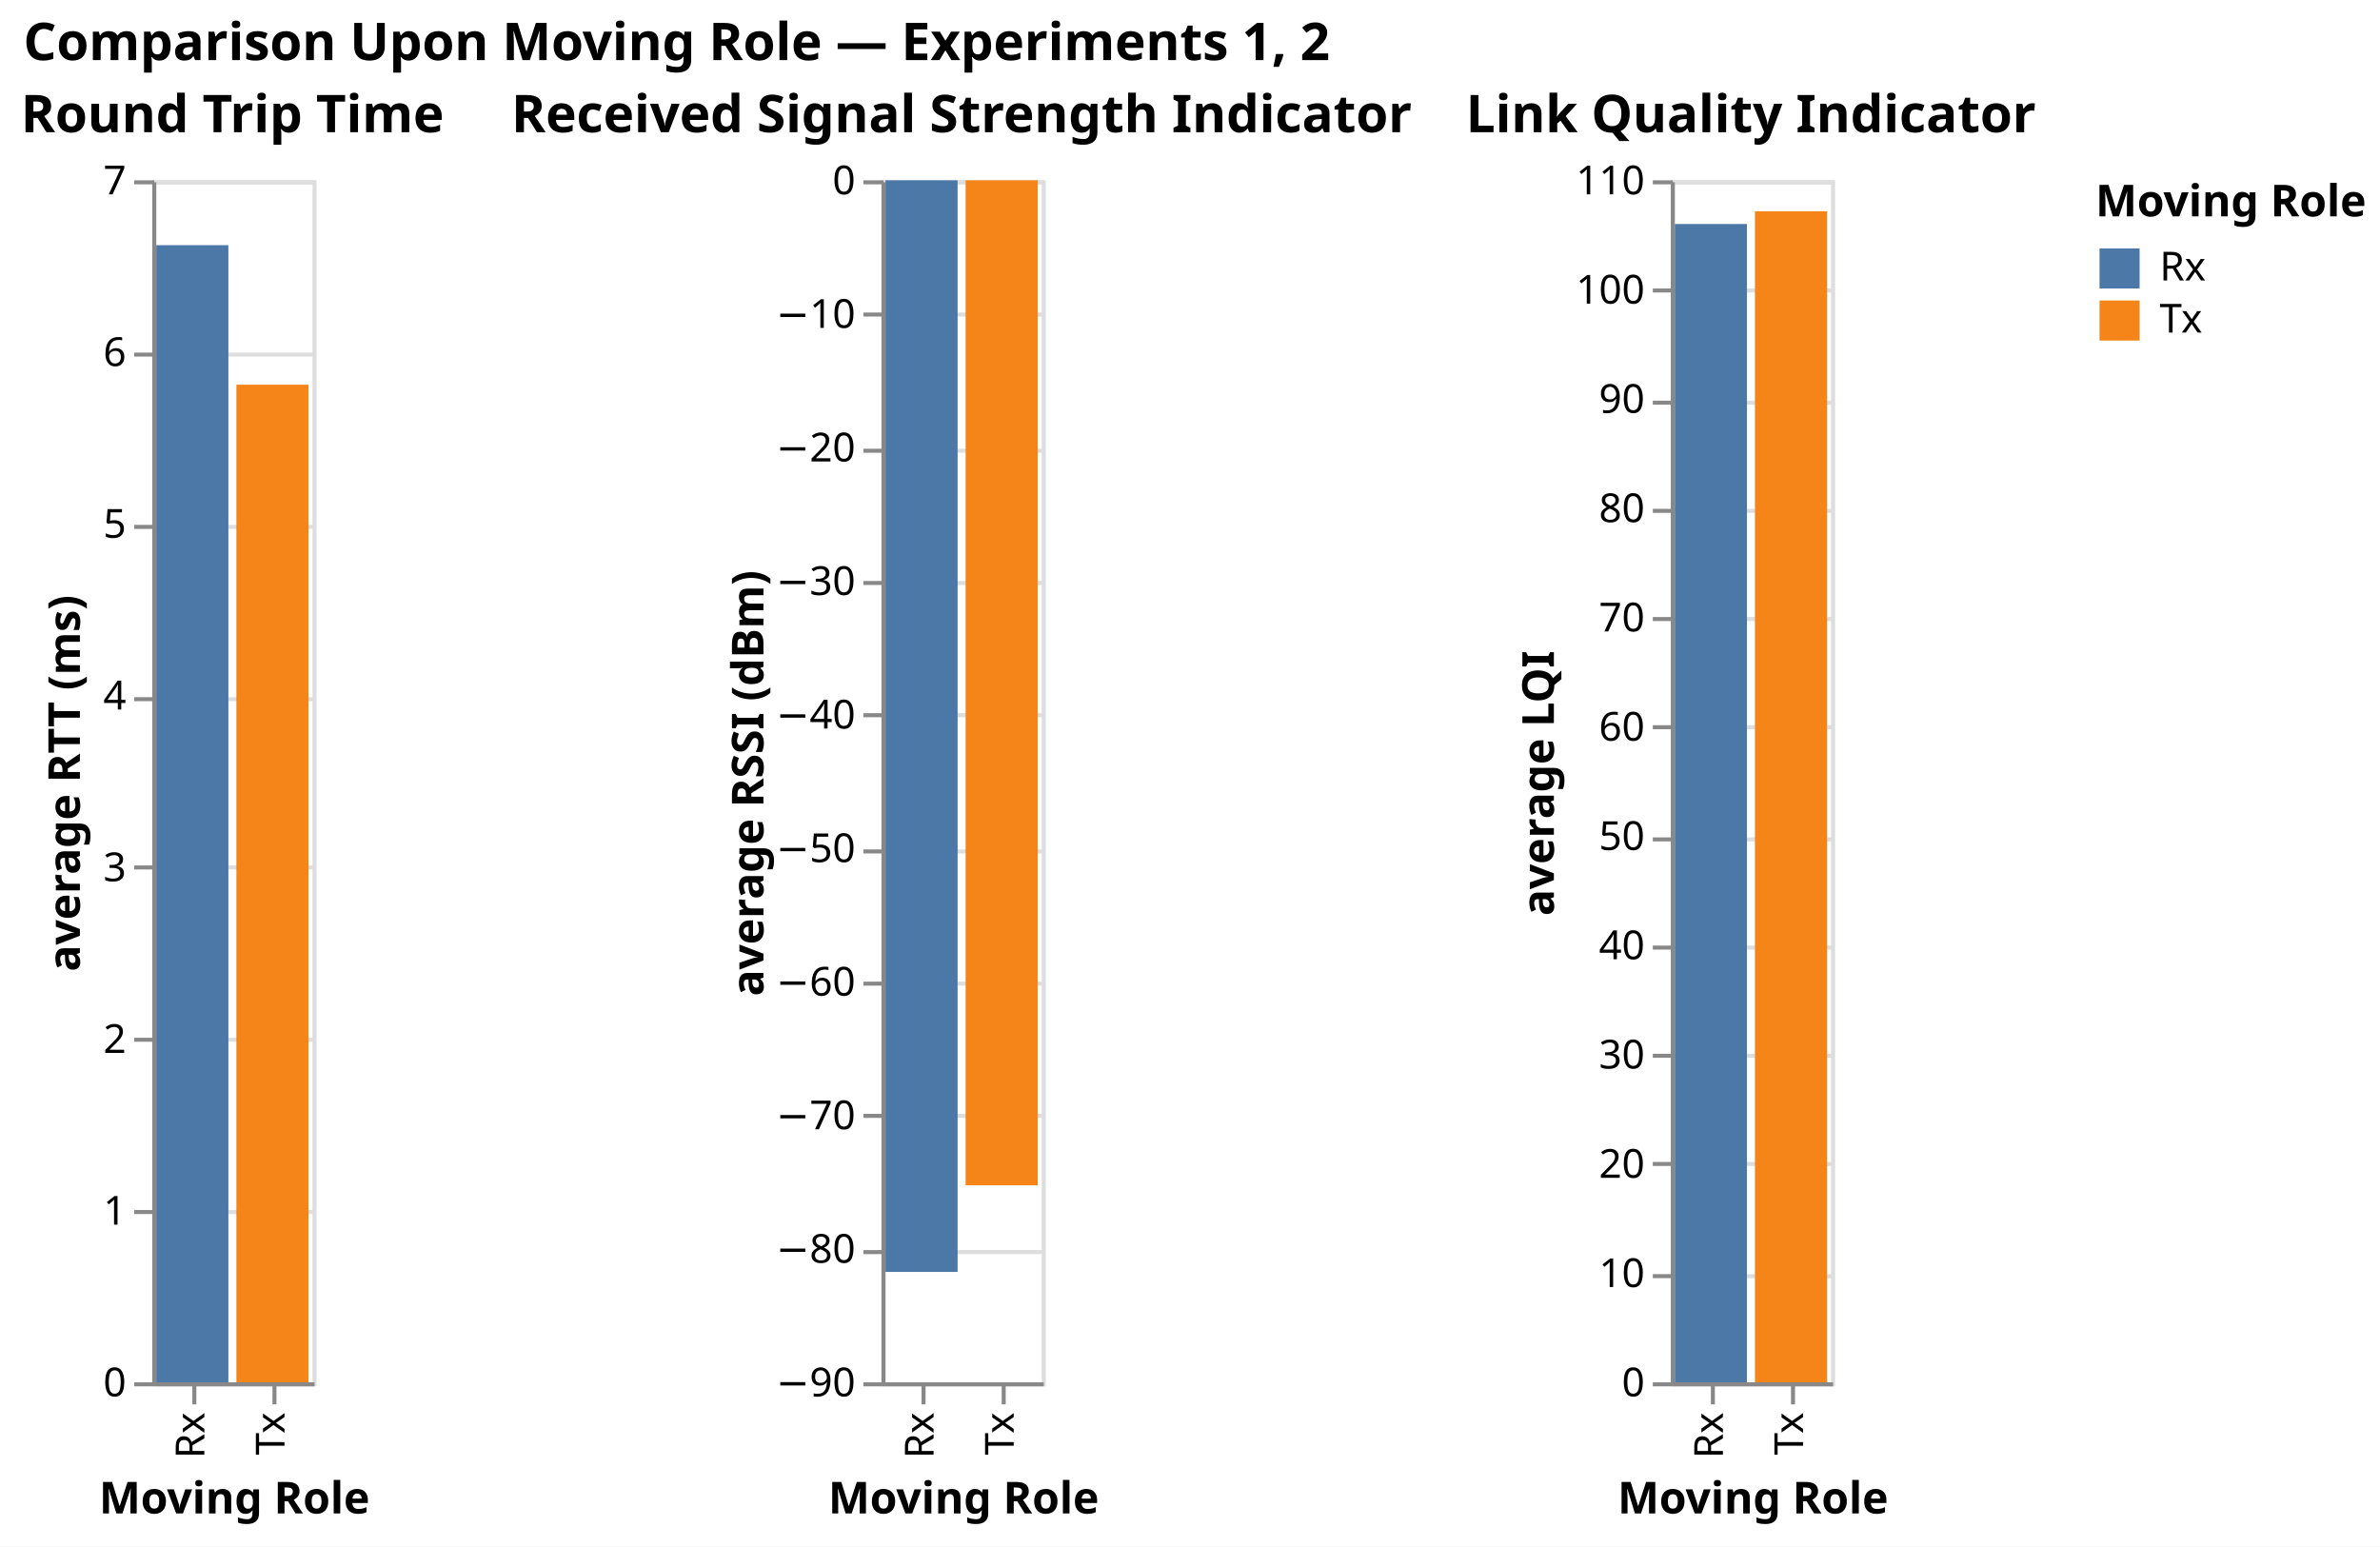
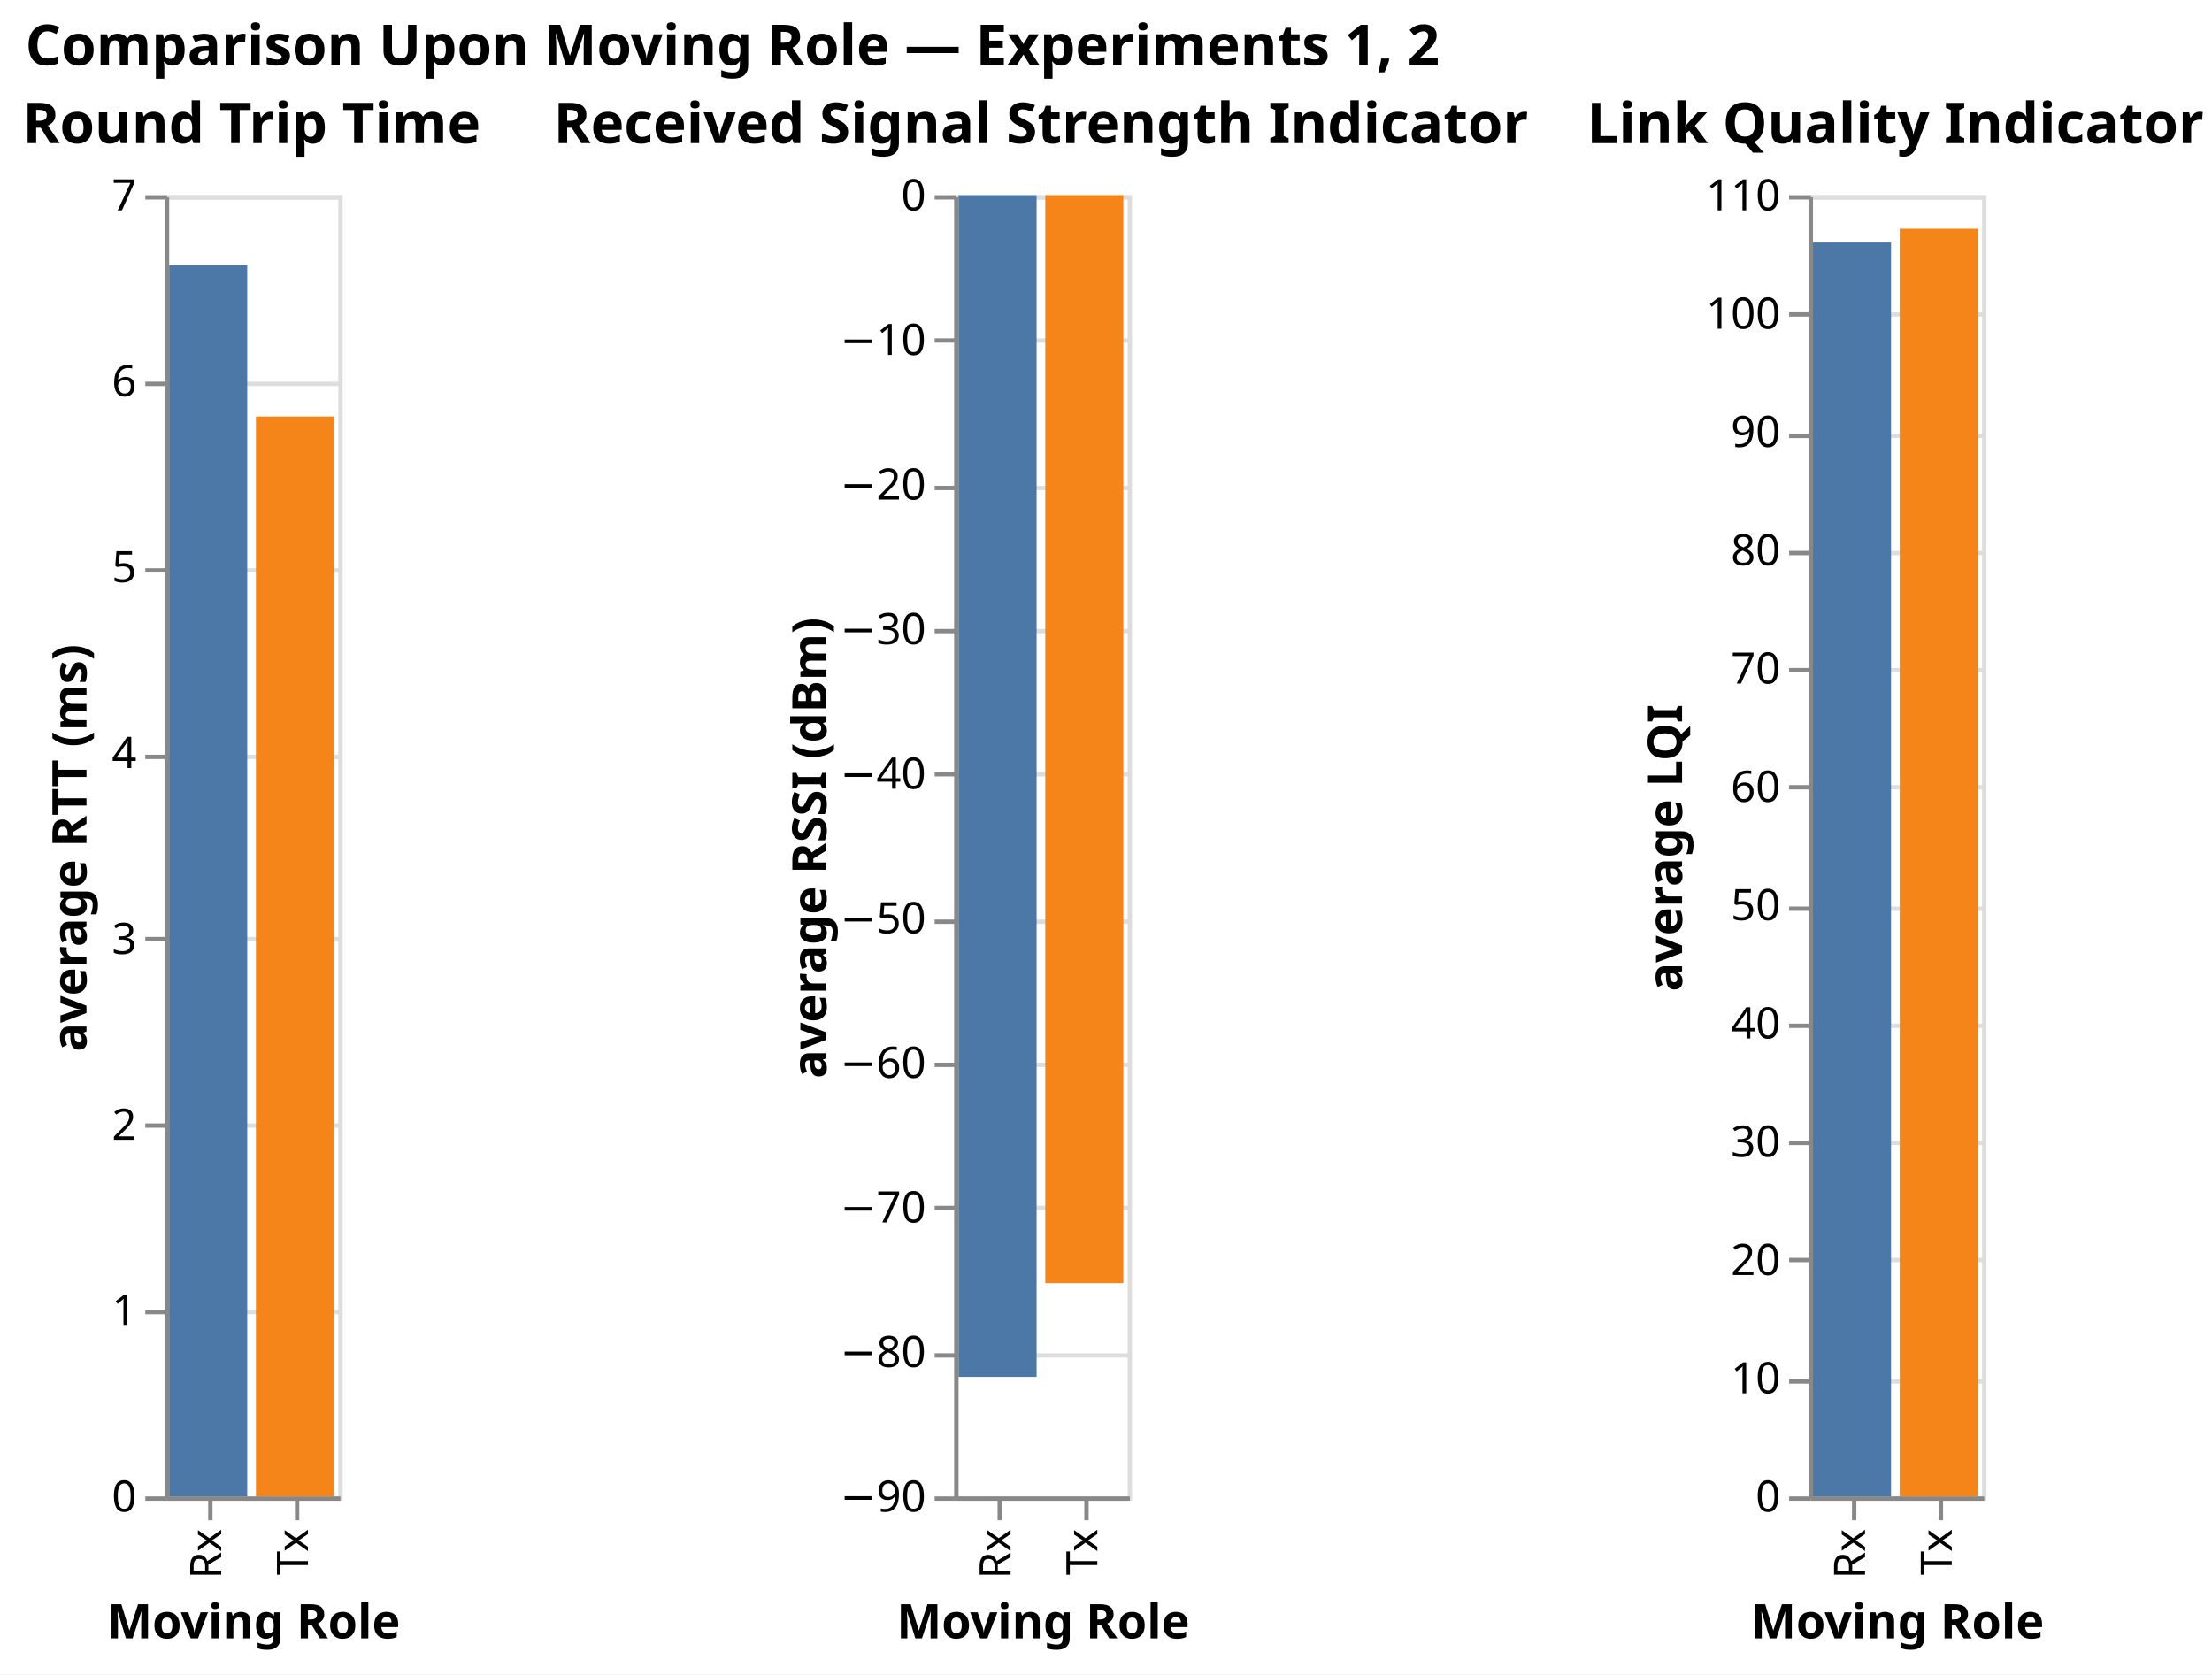
- <svg xmlns="http://www.w3.org/2000/svg" version="1.1" class="marks" width="594" height="386" viewBox="0 0 594 386">
-   <rect width="594" height="386" fill="white" />
+ <svg xmlns="http://www.w3.org/2000/svg" version="1.1" class="marks" width="510" height="386" viewBox="0 0 510 386">
+   <rect width="510" height="386" fill="white" />
  <g fill="none" stroke-miterlimit="10" transform="translate(38,45)">
    <g class="mark-group role-frame root" role="graphics-object" aria-roledescription="group mark container">
      <g transform="translate(0,0)">
        <path class="background" aria-hidden="true" d="M0,0h0v300h0Z" />
        <g>
          <g class="mark-group role-scope concat_0_group" role="graphics-object" aria-roledescription="group mark container">
            <g transform="translate(0,0)">
              <path class="background" aria-hidden="true" d="M0.5,0.5h40v300h-40Z" stroke="#ddd" />
              <g>
                <g class="mark-group role-axis" aria-hidden="true">
                  <g transform="translate(0.5,0.5)">
                    <path class="background" aria-hidden="true" d="M0,0h0v0h0Z" pointer-events="none" />
                    <g>
                      <g class="mark-rule role-axis-grid" pointer-events="none">
                        <line transform="translate(0,300)" x2="40" y2="0" stroke="#ddd" stroke-width="1" opacity="1" />
                        <line transform="translate(0,257)" x2="40" y2="0" stroke="#ddd" stroke-width="1" opacity="1" />
                        <line transform="translate(0,214)" x2="40" y2="0" stroke="#ddd" stroke-width="1" opacity="1" />
                        <line transform="translate(0,171)" x2="40" y2="0" stroke="#ddd" stroke-width="1" opacity="1" />
                        <line transform="translate(0,129)" x2="40" y2="0" stroke="#ddd" stroke-width="1" opacity="1" />
                        <line transform="translate(0,86)" x2="40" y2="0" stroke="#ddd" stroke-width="1" opacity="1" />
                        <line transform="translate(0,43)" x2="40" y2="0" stroke="#ddd" stroke-width="1" opacity="1" />
                        <line transform="translate(0,0)" x2="40" y2="0" stroke="#ddd" stroke-width="1" opacity="1" />
                      </g>
                    </g>
                    <path class="foreground" aria-hidden="true" d="" pointer-events="none" display="none" />
                  </g>
                </g>
                <g class="mark-group role-axis" role="graphics-symbol" aria-roledescription="axis" aria-label="X-axis titled 'Moving Role' for a discrete scale with 2 values: Rx, Tx">
                  <g transform="translate(0.5,300.5)">
                    <path class="background" aria-hidden="true" d="M0,0h0v0h0Z" pointer-events="none" />
                    <g>
                      <g class="mark-rule role-axis-tick" pointer-events="none">
                        <line transform="translate(10,0)" x2="0" y2="5" stroke="#888" stroke-width="1" opacity="1" />
                        <line transform="translate(30,0)" x2="0" y2="5" stroke="#888" stroke-width="1" opacity="1" />
                      </g>
                      <g class="mark-text role-axis-label" pointer-events="none">
                        <text text-anchor="end" transform="translate(9.5,7) rotate(270) translate(0,3)" font-family="sans-serif" font-size="10px" fill="#000" opacity="1">Rx</text>
                        <text text-anchor="end" transform="translate(29.5,7) rotate(270) translate(0,3)" font-family="sans-serif" font-size="10px" fill="#000" opacity="1">Tx</text>
                      </g>
                      <g class="mark-rule role-axis-domain" pointer-events="none">
                        <line transform="translate(0,0)" x2="40" y2="0" stroke="#888" stroke-width="1" opacity="1" />
                      </g>
                      <g class="mark-text role-axis-title" pointer-events="none">
                        <text text-anchor="middle" transform="translate(20,32.22168)" font-family="sans-serif" font-size="11px" font-weight="bold" fill="#000" opacity="1">Moving Role</text>
                      </g>
                    </g>
                    <path class="foreground" aria-hidden="true" d="" pointer-events="none" display="none" />
                  </g>
                </g>
                <g class="mark-group role-axis" role="graphics-symbol" aria-roledescription="axis" aria-label="Y-axis titled 'average RTT (ms)' for a linear scale with values from 0 to 7">
                  <g transform="translate(0.5,0.5)">
                    <path class="background" aria-hidden="true" d="M0,0h0v0h0Z" pointer-events="none" />
                    <g>
                      <g class="mark-rule role-axis-tick" pointer-events="none">
                        <line transform="translate(0,300)" x2="-5" y2="0" stroke="#888" stroke-width="1" opacity="1" />
                        <line transform="translate(0,257)" x2="-5" y2="0" stroke="#888" stroke-width="1" opacity="1" />
                        <line transform="translate(0,214)" x2="-5" y2="0" stroke="#888" stroke-width="1" opacity="1" />
                        <line transform="translate(0,171)" x2="-5" y2="0" stroke="#888" stroke-width="1" opacity="1" />
                        <line transform="translate(0,129)" x2="-5" y2="0" stroke="#888" stroke-width="1" opacity="1" />
                        <line transform="translate(0,86)" x2="-5" y2="0" stroke="#888" stroke-width="1" opacity="1" />
                        <line transform="translate(0,43)" x2="-5" y2="0" stroke="#888" stroke-width="1" opacity="1" />
                        <line transform="translate(0,0)" x2="-5" y2="0" stroke="#888" stroke-width="1" opacity="1" />
                      </g>
                      <g class="mark-text role-axis-label" pointer-events="none">
                        <text text-anchor="end" transform="translate(-7,303)" font-family="sans-serif" font-size="10px" fill="#000" opacity="1">0</text>
                        <text text-anchor="end" transform="translate(-7,260.1429)" font-family="sans-serif" font-size="10px" fill="#000" opacity="1">1</text>
                        <text text-anchor="end" transform="translate(-7,217.2857)" font-family="sans-serif" font-size="10px" fill="#000" opacity="1">2</text>
                        <text text-anchor="end" transform="translate(-7,174.4286)" font-family="sans-serif" font-size="10px" fill="#000" opacity="1">3</text>
                        <text text-anchor="end" transform="translate(-7,131.5714)" font-family="sans-serif" font-size="10px" fill="#000" opacity="1">4</text>
                        <text text-anchor="end" transform="translate(-7,88.71429)" font-family="sans-serif" font-size="10px" fill="#000" opacity="1">5</text>
                        <text text-anchor="end" transform="translate(-7,45.85714)" font-family="sans-serif" font-size="10px" fill="#000" opacity="1">6</text>
                        <text text-anchor="end" transform="translate(-7,3)" font-family="sans-serif" font-size="10px" fill="#000" opacity="1">7</text>
                      </g>
                      <g class="mark-rule role-axis-domain" pointer-events="none">
                        <line transform="translate(0,300)" x2="0" y2="-300" stroke="#888" stroke-width="1" opacity="1" />
                      </g>
                      <g class="mark-text role-axis-title" pointer-events="none">
                        <text text-anchor="middle" transform="translate(-16.56152,150) rotate(-90) translate(0,-2)" font-family="sans-serif" font-size="11px" font-weight="bold" fill="#000" opacity="1">average RTT (ms)</text>
                      </g>
                    </g>
                    <path class="foreground" aria-hidden="true" d="" pointer-events="none" display="none" />
                  </g>
                </g>
                <g class="mark-rect role-mark concat_0_marks" role="graphics-object" aria-roledescription="rect mark container">
                  <path aria-label="Moving Role: Tx; average RTT (ms): 5.80952380952" role="graphics-symbol" aria-roledescription="bar" d="M21,51.02h18v248.98h-18Z" fill="#f58518" />
                  <path aria-label="Moving Role: Rx; average RTT (ms): 6.62222222222" role="graphics-symbol" aria-roledescription="bar" d="M1,16.19h18v283.81h-18Z" fill="#4c78a8" />
                </g>
                <g class="mark-group role-title">
                  <g transform="translate(20,-22)">
                    <path class="background" aria-hidden="true" d="M0,0h0v0h0Z" pointer-events="none" />
                    <g>
                      <g class="mark-text role-title-text" role="graphics-symbol" aria-roledescription="title" aria-label="Title text 'Round Trip Time'" pointer-events="none">
                        <text text-anchor="middle" transform="translate(0,10)" font-family="sans-serif" font-size="13px" font-weight="bold" fill="#000" opacity="1">Round Trip Time</text>
                      </g>
                    </g>
                    <path class="foreground" aria-hidden="true" d="" pointer-events="none" display="none" />
                  </g>
                </g>
              </g>
              <path class="foreground" aria-hidden="true" d="" display="none" />
            </g>
          </g>
          <g class="mark-group role-scope concat_1_group" role="graphics-object" aria-roledescription="group mark container">
            <g transform="translate(182,0)">
              <path class="background" aria-hidden="true" d="M0.5,0.5h40v300h-40Z" stroke="#ddd" />
              <g>
                <g class="mark-group role-axis" aria-hidden="true">
                  <g transform="translate(0.5,0.5)">
                    <path class="background" aria-hidden="true" d="M0,0h0v0h0Z" pointer-events="none" />
                    <g>
                      <g class="mark-rule role-axis-grid" pointer-events="none">
                        <line transform="translate(0,300)" x2="40" y2="0" stroke="#ddd" stroke-width="1" opacity="1" />
                        <line transform="translate(0,267)" x2="40" y2="0" stroke="#ddd" stroke-width="1" opacity="1" />
                        <line transform="translate(0,233)" x2="40" y2="0" stroke="#ddd" stroke-width="1" opacity="1" />
                        <line transform="translate(0,200)" x2="40" y2="0" stroke="#ddd" stroke-width="1" opacity="1" />
                        <line transform="translate(0,167)" x2="40" y2="0" stroke="#ddd" stroke-width="1" opacity="1" />
                        <line transform="translate(0,133)" x2="40" y2="0" stroke="#ddd" stroke-width="1" opacity="1" />
                        <line transform="translate(0,100)" x2="40" y2="0" stroke="#ddd" stroke-width="1" opacity="1" />
                        <line transform="translate(0,67)" x2="40" y2="0" stroke="#ddd" stroke-width="1" opacity="1" />
                        <line transform="translate(0,33)" x2="40" y2="0" stroke="#ddd" stroke-width="1" opacity="1" />
                        <line transform="translate(0,0)" x2="40" y2="0" stroke="#ddd" stroke-width="1" opacity="1" />
                      </g>
                    </g>
                    <path class="foreground" aria-hidden="true" d="" pointer-events="none" display="none" />
                  </g>
                </g>
                <g class="mark-group role-axis" role="graphics-symbol" aria-roledescription="axis" aria-label="X-axis titled 'Moving Role' for a discrete scale with 2 values: Rx, Tx">
                  <g transform="translate(0.5,300.5)">
                    <path class="background" aria-hidden="true" d="M0,0h0v0h0Z" pointer-events="none" />
                    <g>
                      <g class="mark-rule role-axis-tick" pointer-events="none">
                        <line transform="translate(10,0)" x2="0" y2="5" stroke="#888" stroke-width="1" opacity="1" />
                        <line transform="translate(30,0)" x2="0" y2="5" stroke="#888" stroke-width="1" opacity="1" />
                      </g>
                      <g class="mark-text role-axis-label" pointer-events="none">
                        <text text-anchor="end" transform="translate(9.5,7) rotate(270) translate(0,3)" font-family="sans-serif" font-size="10px" fill="#000" opacity="1">Rx</text>
                        <text text-anchor="end" transform="translate(29.5,7) rotate(270) translate(0,3)" font-family="sans-serif" font-size="10px" fill="#000" opacity="1">Tx</text>
                      </g>
                      <g class="mark-rule role-axis-domain" pointer-events="none">
                        <line transform="translate(0,0)" x2="40" y2="0" stroke="#888" stroke-width="1" opacity="1" />
                      </g>
                      <g class="mark-text role-axis-title" pointer-events="none">
                        <text text-anchor="middle" transform="translate(20,32.22168)" font-family="sans-serif" font-size="11px" font-weight="bold" fill="#000" opacity="1">Moving Role</text>
                      </g>
                    </g>
                    <path class="foreground" aria-hidden="true" d="" pointer-events="none" display="none" />
                  </g>
                </g>
                <g class="mark-group role-axis" role="graphics-symbol" aria-roledescription="axis" aria-label="Y-axis titled 'average RSSI (dBm)' for a linear scale with values from −90 to 0">
                  <g transform="translate(0.5,0.5)">
                    <path class="background" aria-hidden="true" d="M0,0h0v0h0Z" pointer-events="none" />
                    <g>
                      <g class="mark-rule role-axis-tick" pointer-events="none">
                        <line transform="translate(0,300)" x2="-5" y2="0" stroke="#888" stroke-width="1" opacity="1" />
                        <line transform="translate(0,267)" x2="-5" y2="0" stroke="#888" stroke-width="1" opacity="1" />
                        <line transform="translate(0,233)" x2="-5" y2="0" stroke="#888" stroke-width="1" opacity="1" />
                        <line transform="translate(0,200)" x2="-5" y2="0" stroke="#888" stroke-width="1" opacity="1" />
                        <line transform="translate(0,167)" x2="-5" y2="0" stroke="#888" stroke-width="1" opacity="1" />
                        <line transform="translate(0,133)" x2="-5" y2="0" stroke="#888" stroke-width="1" opacity="1" />
                        <line transform="translate(0,100)" x2="-5" y2="0" stroke="#888" stroke-width="1" opacity="1" />
                        <line transform="translate(0,67)" x2="-5" y2="0" stroke="#888" stroke-width="1" opacity="1" />
                        <line transform="translate(0,33)" x2="-5" y2="0" stroke="#888" stroke-width="1" opacity="1" />
                        <line transform="translate(0,0)" x2="-5" y2="0" stroke="#888" stroke-width="1" opacity="1" />
                      </g>
                      <g class="mark-text role-axis-label" pointer-events="none">
                        <text text-anchor="end" transform="translate(-7,303)" font-family="sans-serif" font-size="10px" fill="#000" opacity="1">−90</text>
                        <text text-anchor="end" transform="translate(-7,269.6667)" font-family="sans-serif" font-size="10px" fill="#000" opacity="1">−80</text>
                        <text text-anchor="end" transform="translate(-7,236.3333)" font-family="sans-serif" font-size="10px" fill="#000" opacity="1">−70</text>
                        <text text-anchor="end" transform="translate(-7,203)" font-family="sans-serif" font-size="10px" fill="#000" opacity="1">−60</text>
                        <text text-anchor="end" transform="translate(-7,169.6667)" font-family="sans-serif" font-size="10px" fill="#000" opacity="1">−50</text>
                        <text text-anchor="end" transform="translate(-7,136.3333)" font-family="sans-serif" font-size="10px" fill="#000" opacity="1">−40</text>
                        <text text-anchor="end" transform="translate(-7,103)" font-family="sans-serif" font-size="10px" fill="#000" opacity="1">−30</text>
                        <text text-anchor="end" transform="translate(-7,69.66667)" font-family="sans-serif" font-size="10px" fill="#000" opacity="1">−20</text>
                        <text text-anchor="end" transform="translate(-7,36.33333)" font-family="sans-serif" font-size="10px" fill="#000" opacity="1">−10</text>
                        <text text-anchor="end" transform="translate(-7,3)" font-family="sans-serif" font-size="10px" fill="#000" opacity="1">0</text>
                      </g>
                      <g class="mark-rule role-axis-domain" pointer-events="none">
                        <line transform="translate(0,300)" x2="0" y2="-300" stroke="#888" stroke-width="1" opacity="1" />
                      </g>
                      <g class="mark-text role-axis-title" pointer-events="none">
                        <text text-anchor="middle" transform="translate(-27.96289,150) rotate(-90) translate(0,-2)" font-family="sans-serif" font-size="11px" font-weight="bold" fill="#000" opacity="1">average RSSI (dBm)</text>
                      </g>
                    </g>
                    <path class="foreground" aria-hidden="true" d="" pointer-events="none" display="none" />
                  </g>
                </g>
                <g class="mark-rect role-mark concat_1_marks" role="graphics-object" aria-roledescription="rect mark container">
                  <path aria-label="Moving Role: Tx; average RSSI (dBm): −75.25" role="graphics-symbol" aria-roledescription="bar" d="M21,0h18v250.833h-18Z" fill="#f58518" />
                  <path aria-label="Moving Role: Rx; average RSSI (dBm): −81.7333333333" role="graphics-symbol" aria-roledescription="bar" d="M1,0h18v272.444h-18Z" fill="#4c78a8" />
                </g>
                <g class="mark-group role-title">
                  <g transform="translate(20,-22)">
                    <path class="background" aria-hidden="true" d="M0,0h0v0h0Z" pointer-events="none" />
                    <g>
                      <g class="mark-text role-title-text" role="graphics-symbol" aria-roledescription="title" aria-label="Title text 'Received Signal Strength Indicator'" pointer-events="none">
                        <text text-anchor="middle" transform="translate(0,10)" font-family="sans-serif" font-size="13px" font-weight="bold" fill="#000" opacity="1">Received Signal Strength Indicator</text>
                      </g>
                    </g>
                    <path class="foreground" aria-hidden="true" d="" pointer-events="none" display="none" />
                  </g>
                </g>
              </g>
              <path class="foreground" aria-hidden="true" d="" display="none" />
            </g>
          </g>
          <g class="mark-group role-scope concat_2_group" role="graphics-object" aria-roledescription="group mark container">
            <g transform="translate(379,0)">
              <path class="background" aria-hidden="true" d="M0.5,0.5h40v300h-40Z" stroke="#ddd" />
              <g>
                <g class="mark-group role-axis" aria-hidden="true">
                  <g transform="translate(0.5,0.5)">
                    <path class="background" aria-hidden="true" d="M0,0h0v0h0Z" pointer-events="none" />
                    <g>
                      <g class="mark-rule role-axis-grid" pointer-events="none">
                        <line transform="translate(0,300)" x2="40" y2="0" stroke="#ddd" stroke-width="1" opacity="1" />
                        <line transform="translate(0,273)" x2="40" y2="0" stroke="#ddd" stroke-width="1" opacity="1" />
                        <line transform="translate(0,245)" x2="40" y2="0" stroke="#ddd" stroke-width="1" opacity="1" />
                        <line transform="translate(0,218)" x2="40" y2="0" stroke="#ddd" stroke-width="1" opacity="1" />
                        <line transform="translate(0,191)" x2="40" y2="0" stroke="#ddd" stroke-width="1" opacity="1" />
                        <line transform="translate(0,164)" x2="40" y2="0" stroke="#ddd" stroke-width="1" opacity="1" />
                        <line transform="translate(0,136)" x2="40" y2="0" stroke="#ddd" stroke-width="1" opacity="1" />
                        <line transform="translate(0,109)" x2="40" y2="0" stroke="#ddd" stroke-width="1" opacity="1" />
                        <line transform="translate(0,82)" x2="40" y2="0" stroke="#ddd" stroke-width="1" opacity="1" />
                        <line transform="translate(0,55)" x2="40" y2="0" stroke="#ddd" stroke-width="1" opacity="1" />
                        <line transform="translate(0,27)" x2="40" y2="0" stroke="#ddd" stroke-width="1" opacity="1" />
                        <line transform="translate(0,0)" x2="40" y2="0" stroke="#ddd" stroke-width="1" opacity="1" />
                      </g>
                    </g>
                    <path class="foreground" aria-hidden="true" d="" pointer-events="none" display="none" />
                  </g>
                </g>
                <g class="mark-group role-axis" role="graphics-symbol" aria-roledescription="axis" aria-label="X-axis titled 'Moving Role' for a discrete scale with 2 values: Rx, Tx">
                  <g transform="translate(0.5,300.5)">
                    <path class="background" aria-hidden="true" d="M0,0h0v0h0Z" pointer-events="none" />
                    <g>
                      <g class="mark-rule role-axis-tick" pointer-events="none">
                        <line transform="translate(10,0)" x2="0" y2="5" stroke="#888" stroke-width="1" opacity="1" />
                        <line transform="translate(30,0)" x2="0" y2="5" stroke="#888" stroke-width="1" opacity="1" />
                      </g>
                      <g class="mark-text role-axis-label" pointer-events="none">
                        <text text-anchor="end" transform="translate(9.5,7) rotate(270) translate(0,3)" font-family="sans-serif" font-size="10px" fill="#000" opacity="1">Rx</text>
                        <text text-anchor="end" transform="translate(29.5,7) rotate(270) translate(0,3)" font-family="sans-serif" font-size="10px" fill="#000" opacity="1">Tx</text>
                      </g>
                      <g class="mark-rule role-axis-domain" pointer-events="none">
                        <line transform="translate(0,0)" x2="40" y2="0" stroke="#888" stroke-width="1" opacity="1" />
                      </g>
                      <g class="mark-text role-axis-title" pointer-events="none">
                        <text text-anchor="middle" transform="translate(20,32.22168)" font-family="sans-serif" font-size="11px" font-weight="bold" fill="#000" opacity="1">Moving Role</text>
                      </g>
                    </g>
                    <path class="foreground" aria-hidden="true" d="" pointer-events="none" display="none" />
                  </g>
                </g>
                <g class="mark-group role-axis" role="graphics-symbol" aria-roledescription="axis" aria-label="Y-axis titled 'average LQI' for a linear scale with values from 0 to 110">
                  <g transform="translate(0.5,0.5)">
                    <path class="background" aria-hidden="true" d="M0,0h0v0h0Z" pointer-events="none" />
                    <g>
                      <g class="mark-rule role-axis-tick" pointer-events="none">
                        <line transform="translate(0,300)" x2="-5" y2="0" stroke="#888" stroke-width="1" opacity="1" />
                        <line transform="translate(0,273)" x2="-5" y2="0" stroke="#888" stroke-width="1" opacity="1" />
                        <line transform="translate(0,245)" x2="-5" y2="0" stroke="#888" stroke-width="1" opacity="1" />
                        <line transform="translate(0,218)" x2="-5" y2="0" stroke="#888" stroke-width="1" opacity="1" />
                        <line transform="translate(0,191)" x2="-5" y2="0" stroke="#888" stroke-width="1" opacity="1" />
                        <line transform="translate(0,164)" x2="-5" y2="0" stroke="#888" stroke-width="1" opacity="1" />
                        <line transform="translate(0,136)" x2="-5" y2="0" stroke="#888" stroke-width="1" opacity="1" />
                        <line transform="translate(0,109)" x2="-5" y2="0" stroke="#888" stroke-width="1" opacity="1" />
                        <line transform="translate(0,82)" x2="-5" y2="0" stroke="#888" stroke-width="1" opacity="1" />
                        <line transform="translate(0,55)" x2="-5" y2="0" stroke="#888" stroke-width="1" opacity="1" />
                        <line transform="translate(0,27)" x2="-5" y2="0" stroke="#888" stroke-width="1" opacity="1" />
                        <line transform="translate(0,0)" x2="-5" y2="0" stroke="#888" stroke-width="1" opacity="1" />
                      </g>
                      <g class="mark-text role-axis-label" pointer-events="none">
                        <text text-anchor="end" transform="translate(-7,303)" font-family="sans-serif" font-size="10px" fill="#000" opacity="1">0</text>
                        <text text-anchor="end" transform="translate(-7,275.7273)" font-family="sans-serif" font-size="10px" fill="#000" opacity="1">10</text>
                        <text text-anchor="end" transform="translate(-7,248.4545)" font-family="sans-serif" font-size="10px" fill="#000" opacity="1">20</text>
                        <text text-anchor="end" transform="translate(-7,221.1818)" font-family="sans-serif" font-size="10px" fill="#000" opacity="1">30</text>
                        <text text-anchor="end" transform="translate(-7,193.9091)" font-family="sans-serif" font-size="10px" fill="#000" opacity="1">40</text>
                        <text text-anchor="end" transform="translate(-7,166.6364)" font-family="sans-serif" font-size="10px" fill="#000" opacity="1">50</text>
                        <text text-anchor="end" transform="translate(-7,139.3636)" font-family="sans-serif" font-size="10px" fill="#000" opacity="1">60</text>
                        <text text-anchor="end" transform="translate(-7,112.0909)" font-family="sans-serif" font-size="10px" fill="#000" opacity="1">70</text>
                        <text text-anchor="end" transform="translate(-7,84.81818)" font-family="sans-serif" font-size="10px" fill="#000" opacity="1">80</text>
                        <text text-anchor="end" transform="translate(-7,57.54545)" font-family="sans-serif" font-size="10px" fill="#000" opacity="1">90</text>
                        <text text-anchor="end" transform="translate(-7,30.27273)" font-family="sans-serif" font-size="10px" fill="#000" opacity="1">100</text>
                        <text text-anchor="end" transform="translate(-7,3)" font-family="sans-serif" font-size="10px" fill="#000" opacity="1">110</text>
                      </g>
                      <g class="mark-rule role-axis-domain" pointer-events="none">
                        <line transform="translate(0,300)" x2="0" y2="-300" stroke="#888" stroke-width="1" opacity="1" />
                      </g>
                      <g class="mark-text role-axis-title" pointer-events="none">
                        <text text-anchor="middle" transform="translate(-27.68457,150) rotate(-90) translate(0,-2)" font-family="sans-serif" font-size="11px" font-weight="bold" fill="#000" opacity="1">average LQI</text>
                      </g>
                    </g>
                    <path class="foreground" aria-hidden="true" d="" pointer-events="none" display="none" />
                  </g>
                </g>
                <g class="mark-rect role-mark concat_2_marks" role="graphics-object" aria-roledescription="rect mark container">
                  <path aria-label="Moving Role: Tx; average LQI: 107.166666667" role="graphics-symbol" aria-roledescription="bar" d="M21,7.727h18v292.273h-18Z" fill="#f58518" />
                  <path aria-label="Moving Role: Rx; average LQI: 106" role="graphics-symbol" aria-roledescription="bar" d="M1,10.909h18v289.091h-18Z" fill="#4c78a8" />
                </g>
                <g class="mark-group role-title">
                  <g transform="translate(20,-22)">
                    <path class="background" aria-hidden="true" d="M0,0h0v0h0Z" pointer-events="none" />
                    <g>
                      <g class="mark-text role-title-text" role="graphics-symbol" aria-roledescription="title" aria-label="Title text 'Link Quality Indicator'" pointer-events="none">
                        <text text-anchor="middle" transform="translate(0,10)" font-family="sans-serif" font-size="13px" font-weight="bold" fill="#000" opacity="1">Link Quality Indicator</text>
                      </g>
                    </g>
                    <path class="foreground" aria-hidden="true" d="" pointer-events="none" display="none" />
                  </g>
                </g>
              </g>
              <path class="foreground" aria-hidden="true" d="" display="none" />
            </g>
          </g>
-           <g class="mark-group role-legend" role="graphics-symbol" aria-roledescription="legend" aria-label="Symbol legend titled 'Moving Role' for fill color with 2 values: Rx, Tx">
-             <g transform="translate(485,0)">
-               <path class="background" aria-hidden="true" d="M0,0h66v40h-66Z" pointer-events="none" />
-               <g>
-                 <g class="mark-group role-legend-entry">
-                   <g transform="translate(0,16)">
-                     <path class="background" aria-hidden="true" d="M0,0h0v0h0Z" pointer-events="none" />
-                     <g>
-                       <g class="mark-group role-scope" role="graphics-object" aria-roledescription="group mark container">
-                         <g transform="translate(0,0)">
-                           <path class="background" aria-hidden="true" d="M0,0h28.222v11h-28.222Z" pointer-events="none" opacity="1" />
-                           <g>
-                             <g class="mark-symbol role-legend-symbol" pointer-events="none">
-                               <path transform="translate(6,6)" d="M-5,-5h10v10h-10Z" fill="#4c78a8" stroke-width="1.5" opacity="1" />
-                             </g>
-                             <g class="mark-text role-legend-label" pointer-events="none">
-                               <text text-anchor="start" transform="translate(16,9)" font-family="sans-serif" font-size="10px" fill="#000" opacity="1">Rx</text>
-                             </g>
-                           </g>
-                           <path class="foreground" aria-hidden="true" d="" pointer-events="none" display="none" />
-                         </g>
-                         <g transform="translate(0,13)">
-                           <path class="background" aria-hidden="true" d="M0,0h28.222v11h-28.222Z" pointer-events="none" opacity="1" />
-                           <g>
-                             <g class="mark-symbol role-legend-symbol" pointer-events="none">
-                               <path transform="translate(6,6)" d="M-5,-5h10v10h-10Z" fill="#f58518" stroke-width="1.5" opacity="1" />
-                             </g>
-                             <g class="mark-text role-legend-label" pointer-events="none">
-                               <text text-anchor="start" transform="translate(16,9)" font-family="sans-serif" font-size="10px" fill="#000" opacity="1">Tx</text>
-                             </g>
-                           </g>
-                           <path class="foreground" aria-hidden="true" d="" pointer-events="none" display="none" />
-                         </g>
-                       </g>
-                     </g>
-                     <path class="foreground" aria-hidden="true" d="" pointer-events="none" display="none" />
-                   </g>
-                 </g>
-                 <g class="mark-text role-legend-title" pointer-events="none">
-                   <text text-anchor="start" transform="translate(0,9)" font-family="sans-serif" font-size="11px" font-weight="bold" fill="#000" opacity="1">Moving Role</text>
-                 </g>
-               </g>
-               <path class="foreground" aria-hidden="true" d="" pointer-events="none" display="none" />
-             </g>
-           </g>
          <g class="mark-group role-title">
            <g transform="translate(-32.15894,-40)">
              <path class="background" aria-hidden="true" d="M0,0h0v0h0Z" pointer-events="none" />
              <g>
                <g class="mark-text role-title-text" role="graphics-symbol" aria-roledescription="title" aria-label="Title text 'Comparison Upon Moving Role — Experiments 1, 2'" pointer-events="none">
                  <text text-anchor="start" transform="translate(0,10)" font-family="sans-serif" font-size="13px" font-weight="bold" fill="#000" opacity="1">Comparison Upon Moving Role — Experiments 1, 2</text>
                </g>
              </g>
              <path class="foreground" aria-hidden="true" d="" pointer-events="none" display="none" />
            </g>
          </g>
        </g>
        <path class="foreground" aria-hidden="true" d="" display="none" />
      </g>
    </g>
  </g>
</svg>
